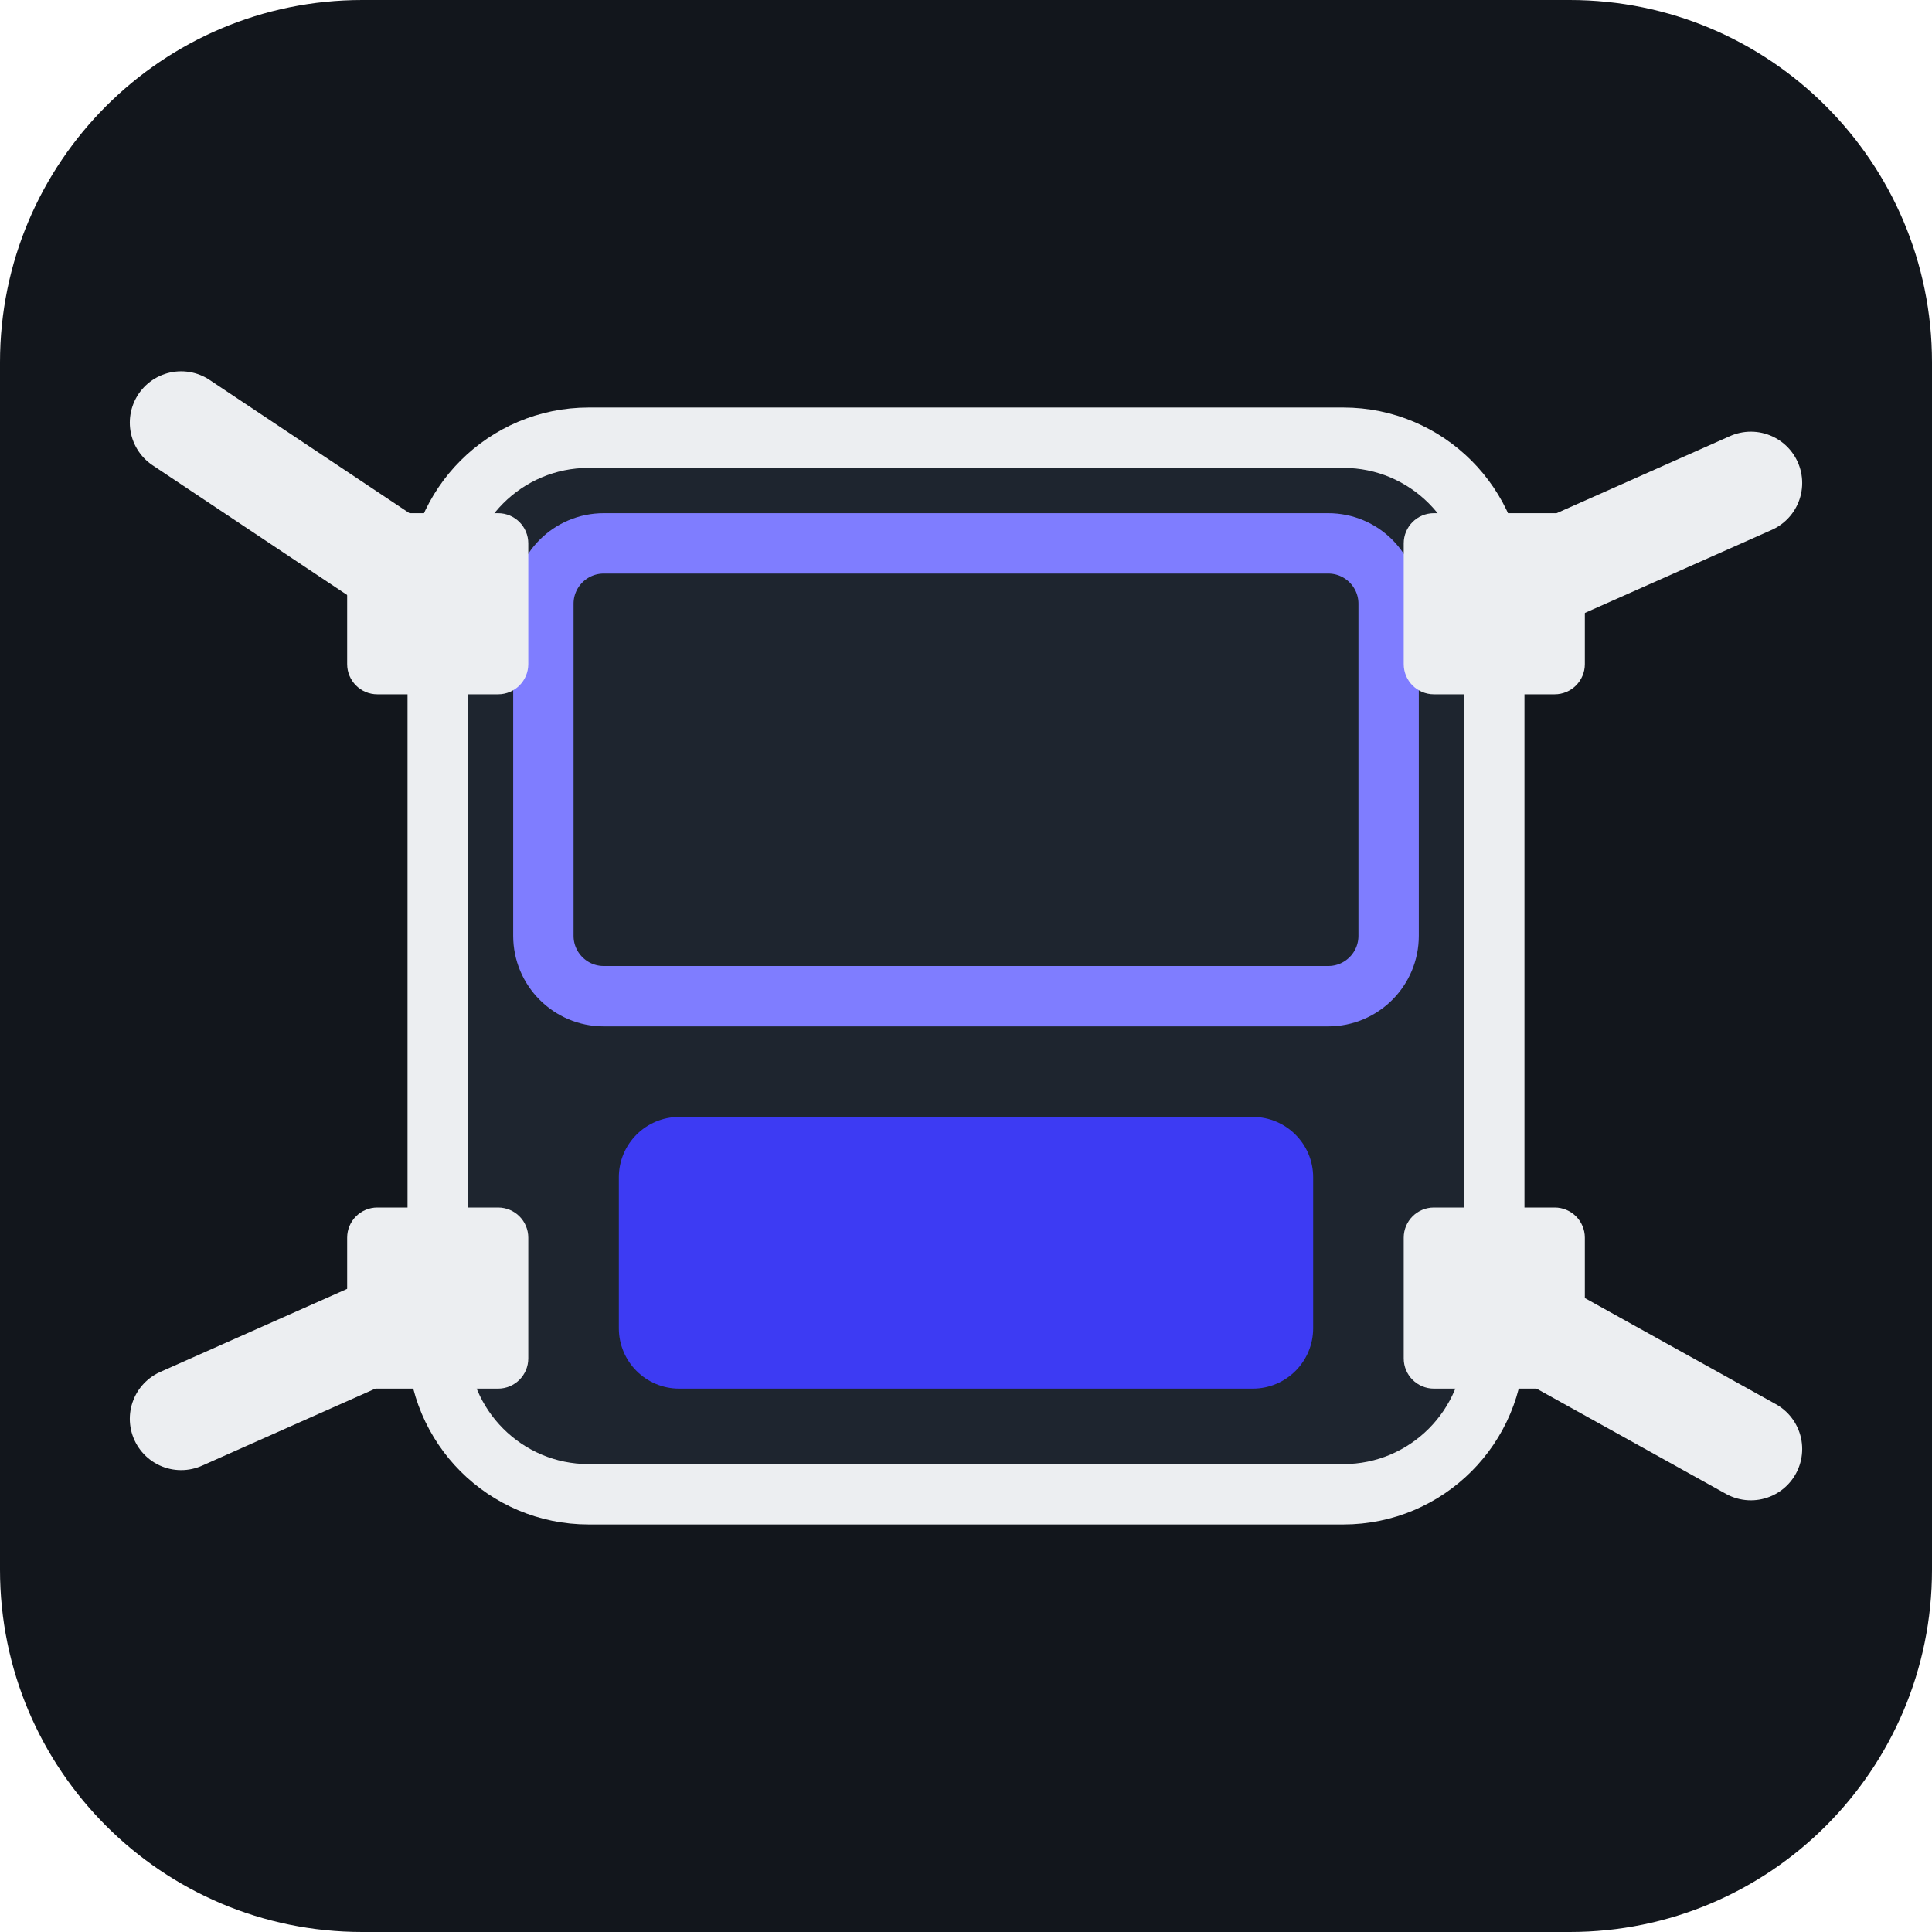
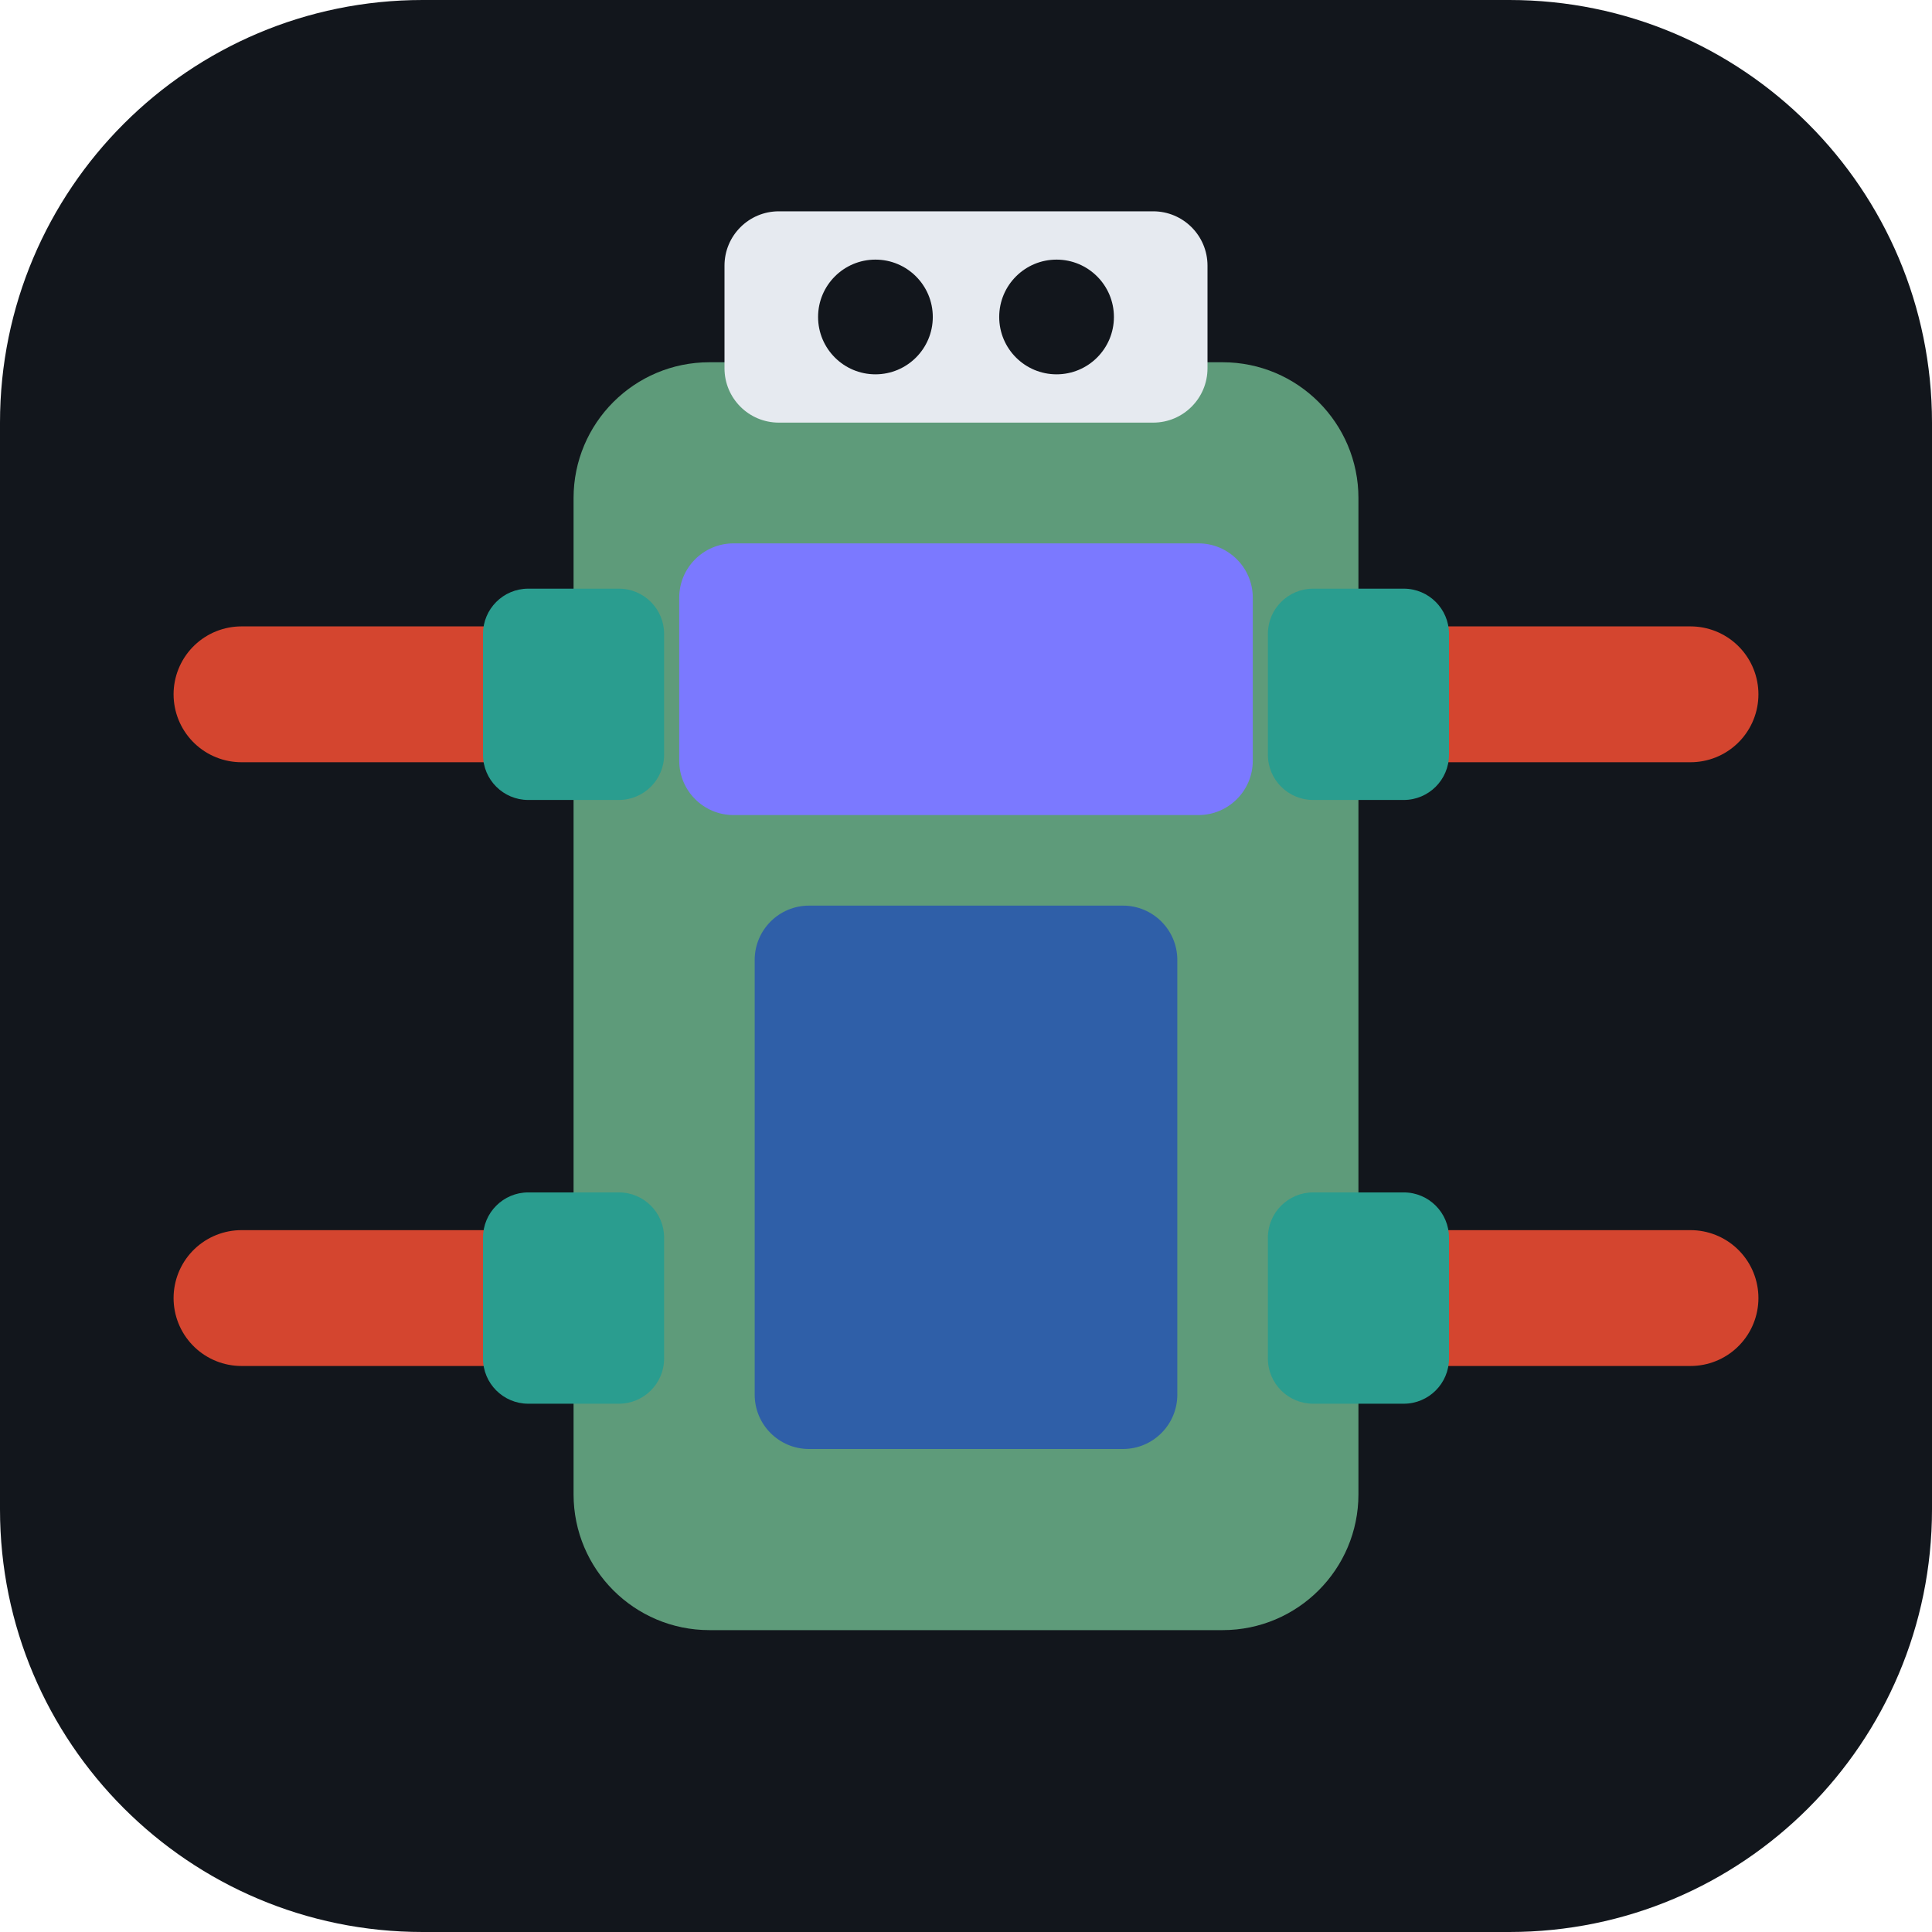
<svg xmlns="http://www.w3.org/2000/svg" viewBox="0 0 64 64">
-   <rect width="64" height="64" rx="12" fill="#12161C" />
-   <g stroke="#ECEEF1" stroke-width="3.4" stroke-linecap="round">
-     <path d="M15 20L6 14M49 20l9-4M15 43L6 47M49 43l9 5" />
+   <rect width="64" height="64" rx="14" fill="#12161C" />
+   <g stroke-linecap="round" fill="none">
+     <path d="M19 23H8M19 43H8M45 23h11M45 43h11" stroke="#D4452F" stroke-width="4.5" />
  </g>
-   <rect x="14.5" y="14.5" width="35" height="35" rx="5" fill="#1E252F" stroke="#ECEEF1" stroke-width="2" />
-   <rect x="18" y="18" width="28" height="15" rx="2" fill="none" stroke="#7F7DFF" stroke-width="2" />
-   <rect x="20.5" y="37" width="23" height="9" rx="2" fill="#3D3BF3" />
-   <g fill="#ECEEF1">
-     <rect x="11.5" y="17" width="6" height="6" rx="1" />
-     <rect x="46.5" y="17" width="6" height="6" rx="1" />
-     <rect x="11.5" y="40" width="6" height="6" rx="1" />
-     <rect x="46.5" y="40" width="6" height="6" rx="1" />
+   <rect x="19" y="12" width="26" height="42" rx="4.5" fill="#5E9B7A" />
+   <rect x="24" y="7" width="16" height="7" rx="1.8" fill="#E6EAF0" />
+   <circle cx="29" cy="10.5" r="1.9" fill="#12161C" />
+   <circle cx="35" cy="10.5" r="1.9" fill="#12161C" />
+   <rect x="22.5" y="18" width="19" height="9" rx="1.8" fill="#7B79FF" />
+   <rect x="25" y="30" width="14" height="18" rx="1.8" fill="#2F5FA8" />
+   <g fill="#2A9D8F">
+     <rect x="16" y="19.5" width="6" height="7" rx="1.5" />
+     <rect x="16" y="39.5" width="6" height="7" rx="1.5" />
+     <rect x="42" y="19.5" width="6" height="7" rx="1.5" />
+     <rect x="42" y="39.5" width="6" height="7" rx="1.5" />
  </g>
</svg>
